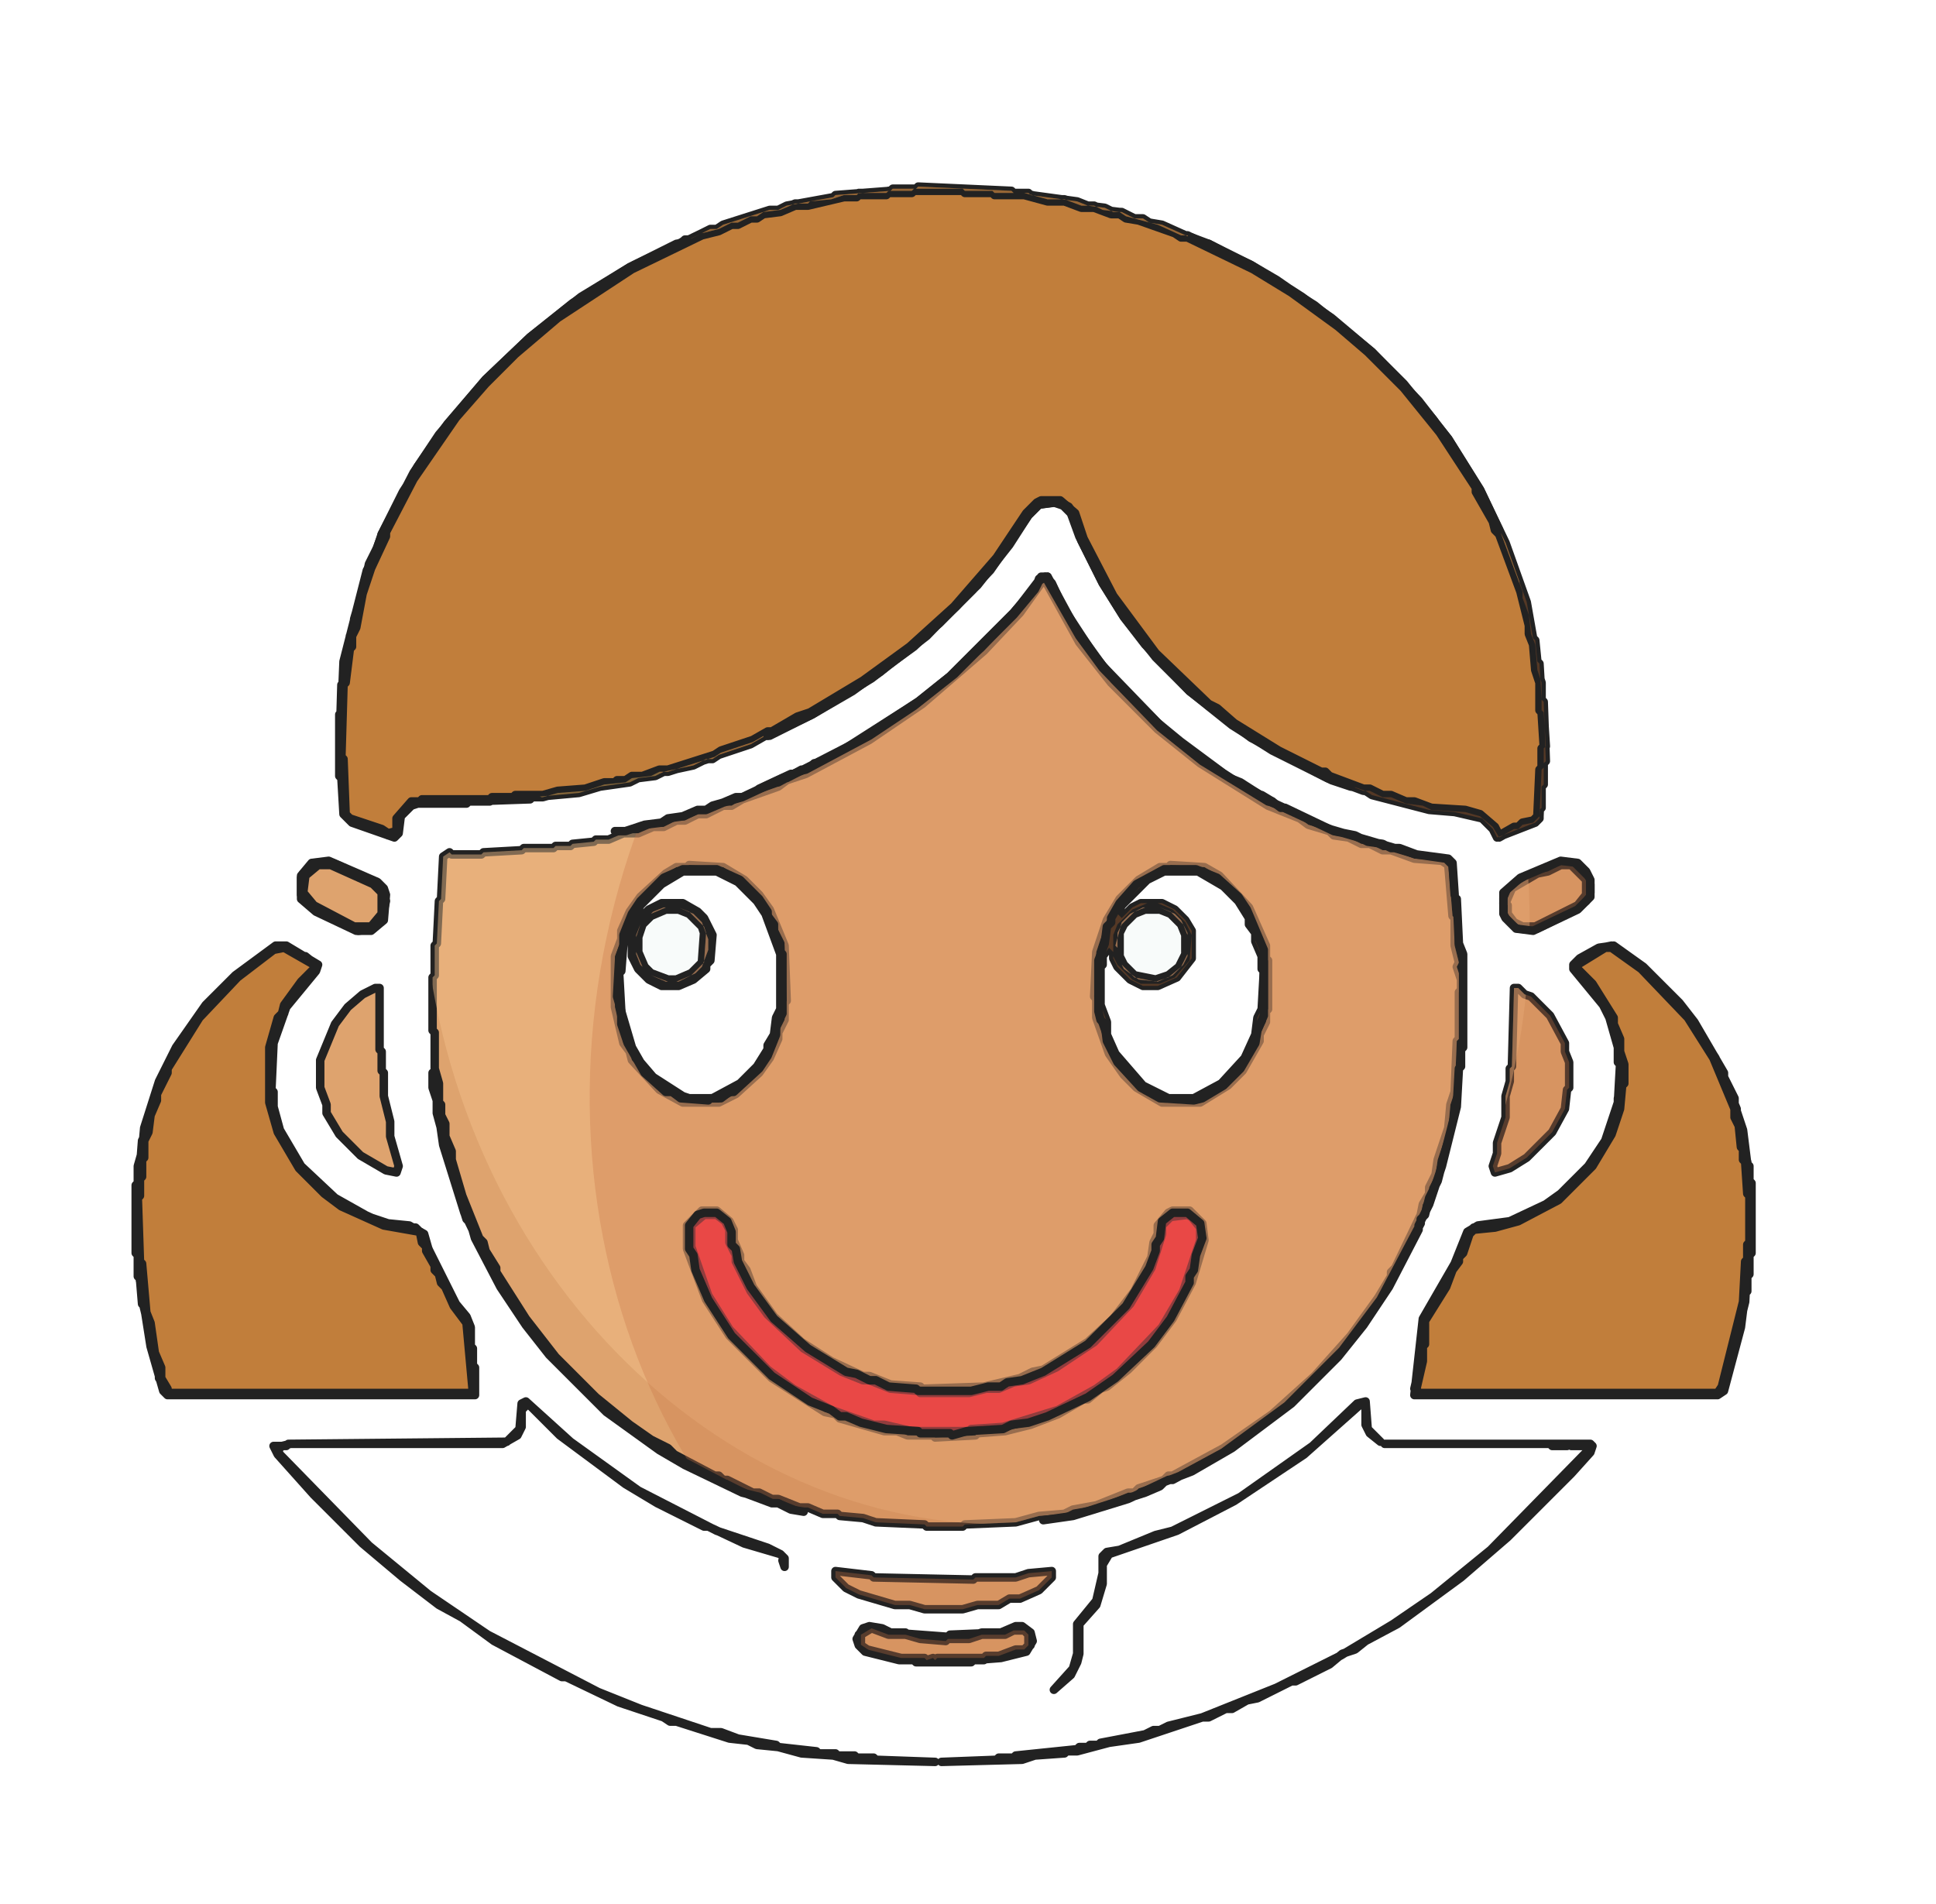
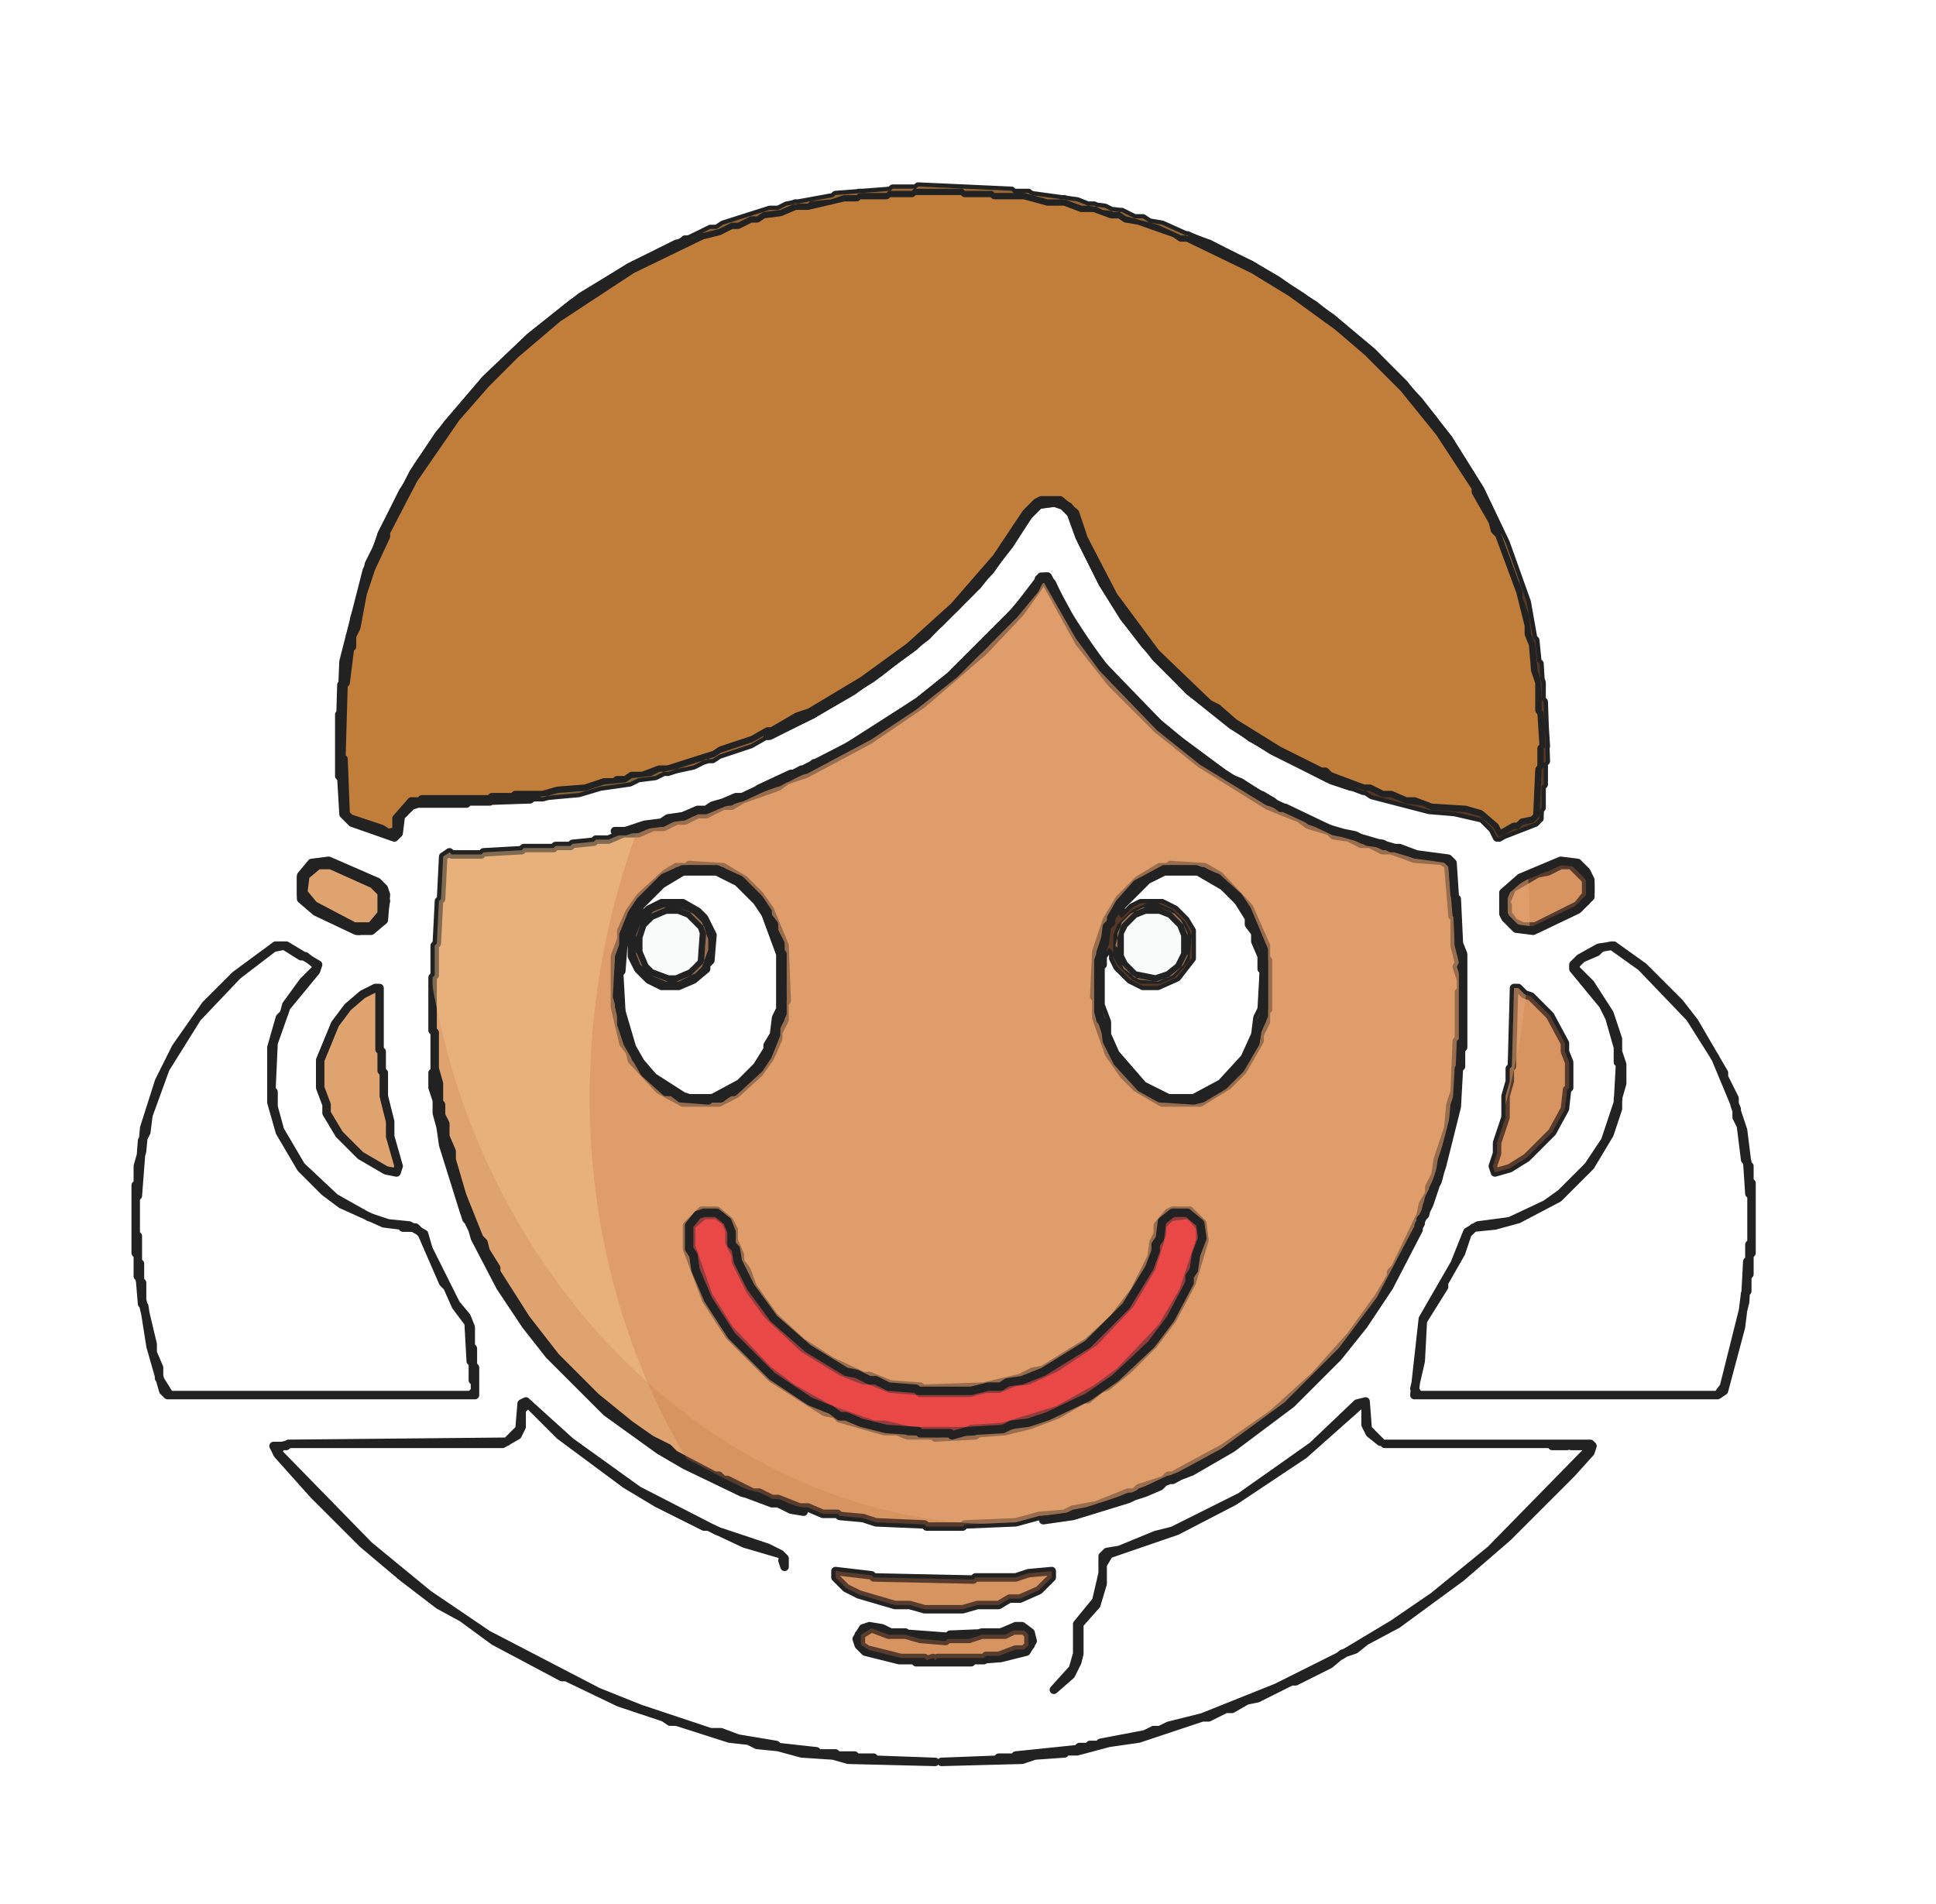
<svg xmlns="http://www.w3.org/2000/svg" xmlns:xlink="http://www.w3.org/1999/xlink" width="913" height="898" viewBox="0 0 913 898">
  <path d="M 540,429 L 535,431 L 530,436 L 528,440 L 528,451 L 530,455 L 535,460 L 545,462 L 551,460 L 556,456 L 559,450 L 559,441 L 557,436 L 552,431 L 547,429 Z M 314,429 L 307,432 L 303,436 L 301,442 L 301,449 L 304,456 L 307,459 L 315,462 L 319,462 L 326,459 L 331,454 L 332,440 L 331,437 L 325,431 L 320,429 Z" fill="#f8fbfa" stroke="#222" fill-rule="evenodd" stroke-width="4" stroke-linejoin="round" stroke-linecap="round" />
-   <path d="M 404,773 L 405,776 L 408,779 L 424,783 L 431,783 L 432,784 L 458,784 L 459,783 L 472,782 L 484,779 L 487,774 L 486,770 L 482,767 L 479,767 L 472,770 L 448,771 L 447,772 L 420,770 L 416,768 L 410,767 L 407,768 Z M 405,771 L 410,767 L 419,770 L 427,770 L 428,771 L 442,772 L 443,773 L 457,772 L 463,770 L 474,770 L 478,768 L 483,768 L 486,771 L 486,776 L 483,779 L 479,779 L 471,782 L 465,782 L 464,783 L 442,783 L 441,784 L 440,783 L 437,784 L 436,783 L 425,783 L 409,779 L 405,776 Z M 325,578 L 325,589 L 331,607 L 342,626 L 352,638 L 368,652 L 389,665 L 394,666 L 396,668 L 408,672 L 416,673 L 417,674 L 422,674 L 412,673 L 408,671 L 405,671 L 392,666 L 386,662 L 384,662 L 362,647 L 347,632 L 333,611 L 327,596 L 327,592 L 325,588 L 325,578 L 330,573 L 338,572 L 343,576 L 345,580 L 345,586 L 351,602 L 359,615 L 375,632 L 397,646 L 407,650 L 413,651 L 416,653 L 424,654 L 425,655 L 433,655 L 434,656 L 457,656 L 458,655 L 471,654 L 478,651 L 485,650 L 498,644 L 516,632 L 532,615 L 542,598 L 546,586 L 547,578 L 552,573 L 554,572 L 562,573 L 567,579 L 567,585 L 559,609 L 549,626 L 528,648 L 520,654 L 499,666 L 473,674 L 466,674 L 465,675 L 458,675 L 457,676 L 430,676 L 429,675 L 424,675 L 440,676 L 441,677 L 460,676 L 461,675 L 474,674 L 486,671 L 499,666 L 511,659 L 513,659 L 526,650 L 543,634 L 555,617 L 561,605 L 567,585 L 567,579 L 565,575 L 561,572 L 553,572 L 548,576 L 544,593 L 536,609 L 526,622 L 513,634 L 503,641 L 490,648 L 487,648 L 484,650 L 474,652 L 470,654 L 455,655 L 454,656 L 435,656 L 434,655 L 420,654 L 410,650 L 407,650 L 387,640 L 372,629 L 360,616 L 348,595 L 348,592 L 345,585 L 345,580 L 343,576 L 338,572 L 331,572 Z M 760,447 L 757,447 L 744,455 L 744,457 L 751,464 L 761,480 L 761,483 L 764,490 L 764,496 L 766,502 L 766,511 L 765,512 L 764,523 L 760,535 L 751,550 L 735,566 L 716,576 L 705,579 L 695,580 L 693,582 L 690,591 L 688,593 L 688,595 L 685,599 L 682,607 L 672,623 L 672,634 L 671,635 L 671,642 L 668,655 L 669,657 L 810,657 L 812,654 L 822,614 L 823,595 L 824,594 L 824,587 L 825,586 L 825,564 L 824,563 L 823,548 L 822,547 L 822,542 L 821,541 L 820,531 L 818,527 L 818,523 L 808,499 L 796,480 L 774,457 Z M 129,448 L 112,461 L 94,480 L 79,504 L 79,506 L 74,516 L 74,519 L 71,526 L 70,534 L 68,538 L 68,546 L 67,547 L 67,555 L 66,556 L 66,564 L 65,565 L 66,595 L 67,596 L 69,619 L 71,624 L 73,638 L 76,645 L 76,650 L 79,655 L 79,657 L 223,657 L 220,624 L 214,616 L 210,607 L 208,605 L 207,601 L 205,599 L 205,597 L 201,590 L 201,588 L 199,586 L 198,581 L 181,578 L 161,569 L 153,563 L 141,551 L 131,534 L 127,520 L 127,494 L 131,480 L 133,478 L 134,474 L 142,463 L 148,457 L 148,455 L 134,447 Z M 325,409 L 317,411 L 303,423 L 297,432 L 297,434 L 294,439 L 294,442 L 297,433 L 301,426 L 313,414 L 320,410 L 325,410 L 326,409 L 340,410 L 349,415 L 359,425 L 360,428 L 363,431 L 369,447 L 369,454 L 370,455 L 369,479 L 367,483 L 366,490 L 361,500 L 345,516 L 343,516 L 338,519 L 322,519 L 318,516 L 314,515 L 303,505 L 295,491 L 291,474 L 291,453 L 292,452 L 293,444 L 291,451 L 291,475 L 295,492 L 298,496 L 299,500 L 311,513 L 322,519 L 339,519 L 347,515 L 357,506 L 362,499 L 366,490 L 366,487 L 369,481 L 369,473 L 370,472 L 369,446 L 362,429 L 351,416 L 341,410 Z M 748,412 L 742,407 L 735,407 L 718,414 L 710,421 L 709,424 L 710,432 L 717,438 L 725,438 L 743,429 L 748,425 L 750,421 L 750,417 Z M 749,415 L 749,422 L 744,428 L 724,438 L 718,438 L 714,436 L 710,431 L 710,427 L 709,426 L 712,419 L 725,411 L 730,410 L 736,407 L 741,407 Z M 143,412 L 142,414 L 142,422 L 147,428 L 169,439 L 176,438 L 180,434 L 182,425 L 181,424 L 181,420 L 177,416 L 157,407 L 149,407 Z M 143,413 L 150,407 L 156,407 L 176,416 L 181,421 L 181,431 L 180,433 L 175,438 L 167,438 L 157,432 L 155,432 L 148,428 L 143,423 L 142,421 Z M 645,397 L 642,397 L 639,395 L 625,391 L 620,388 L 611,385 L 601,379 L 597,378 L 595,376 L 593,376 L 556,351 L 540,337 L 521,317 L 507,298 L 495,275 L 493,273 L 490,275 L 477,292 L 454,315 L 436,330 L 411,347 L 390,358 L 388,360 L 384,361 L 382,363 L 380,363 L 373,367 L 371,367 L 360,373 L 357,373 L 344,379 L 338,380 L 333,383 L 329,383 L 322,386 L 315,387 L 312,389 L 308,389 L 300,392 L 295,392 L 301,392 L 308,389 L 313,389 L 319,386 L 323,386 L 329,383 L 336,382 L 341,379 L 345,379 L 350,376 L 355,375 L 365,370 L 367,370 L 371,367 L 380,364 L 410,348 L 435,331 L 451,318 L 480,289 L 490,275 L 493,273 L 495,275 L 505,295 L 516,311 L 525,322 L 546,343 L 557,352 L 581,369 L 598,379 L 613,385 L 617,388 L 627,391 L 629,393 Z M 162,323 L 161,357 L 162,358 L 163,384 L 165,386 L 180,391 L 183,393 L 187,392 L 187,386 L 194,378 L 198,378 L 199,377 L 231,377 L 232,376 L 242,376 L 243,375 L 256,375 L 263,373 L 276,372 L 285,369 L 290,369 L 291,368 L 295,368 L 298,366 L 303,366 L 311,363 L 315,363 L 337,356 L 340,354 L 355,349 L 362,345 L 364,345 L 376,338 L 382,336 L 407,321 L 429,305 L 450,286 L 470,263 L 484,242 L 489,237 L 491,236 L 500,236 L 507,242 L 511,254 L 525,281 L 545,308 L 570,332 L 574,334 L 582,341 L 603,354 L 623,364 L 625,364 L 627,366 L 643,372 L 646,372 L 652,375 L 656,375 L 663,378 L 667,378 L 675,381 L 691,382 L 698,384 L 705,390 L 707,394 L 714,390 L 716,390 L 718,388 L 723,387 L 725,385 L 726,363 L 727,362 L 727,353 L 728,352 L 727,336 L 726,335 L 726,322 L 724,316 L 723,304 L 721,299 L 721,295 L 717,279 L 707,252 L 705,250 L 704,246 L 696,232 L 696,230 L 679,204 L 662,183 L 645,166 L 631,154 L 609,138 L 591,127 L 560,112 L 557,112 L 554,110 L 537,104 L 531,103 L 528,101 L 524,101 L 516,98 L 510,98 L 502,95 L 494,95 L 483,92 L 469,92 L 468,91 L 455,91 L 454,90 L 431,90 L 430,91 L 419,91 L 418,92 L 405,92 L 404,93 L 398,93 L 381,97 L 375,97 L 368,100 L 360,101 L 357,103 L 354,103 L 348,106 L 345,106 L 339,109 L 331,111 L 298,127 L 263,150 L 243,167 L 229,181 L 215,197 L 195,226 L 182,251 L 182,253 L 175,268 L 171,280 L 168,296 L 166,300 L 166,305 L 165,306 L 163,322 Z" fill="#c17e3b" stroke="#222" fill-rule="evenodd" stroke-width="4" stroke-linejoin="round" stroke-linecap="round" />
+   <path d="M 404,773 L 405,776 L 408,779 L 424,783 L 431,783 L 432,784 L 458,784 L 459,783 L 472,782 L 484,779 L 487,774 L 486,770 L 482,767 L 479,767 L 472,770 L 448,771 L 447,772 L 420,770 L 416,768 L 410,767 L 407,768 Z M 405,771 L 410,767 L 419,770 L 427,770 L 428,771 L 442,772 L 443,773 L 457,772 L 463,770 L 474,770 L 478,768 L 483,768 L 486,771 L 486,776 L 483,779 L 479,779 L 471,782 L 465,782 L 464,783 L 442,783 L 441,784 L 440,783 L 437,784 L 436,783 L 425,783 L 409,779 L 405,776 Z M 325,578 L 325,589 L 331,607 L 342,626 L 352,638 L 368,652 L 389,665 L 394,666 L 396,668 L 408,672 L 416,673 L 417,674 L 422,674 L 412,673 L 408,671 L 405,671 L 392,666 L 386,662 L 384,662 L 362,647 L 347,632 L 333,611 L 327,596 L 327,592 L 325,588 L 325,578 L 330,573 L 338,572 L 343,576 L 345,580 L 345,586 L 351,602 L 359,615 L 375,632 L 397,646 L 407,650 L 413,651 L 416,653 L 424,654 L 425,655 L 433,655 L 434,656 L 457,656 L 458,655 L 471,654 L 478,651 L 485,650 L 498,644 L 516,632 L 532,615 L 542,598 L 546,586 L 547,578 L 552,573 L 554,572 L 562,573 L 567,579 L 567,585 L 559,609 L 549,626 L 528,648 L 520,654 L 499,666 L 473,674 L 466,674 L 465,675 L 458,675 L 457,676 L 430,676 L 429,675 L 424,675 L 440,676 L 441,677 L 460,676 L 461,675 L 474,674 L 486,671 L 499,666 L 511,659 L 513,659 L 526,650 L 543,634 L 555,617 L 561,605 L 567,585 L 567,579 L 565,575 L 561,572 L 553,572 L 548,576 L 544,593 L 536,609 L 526,622 L 513,634 L 503,641 L 490,648 L 487,648 L 484,650 L 474,652 L 470,654 L 455,655 L 454,656 L 435,656 L 434,655 L 420,654 L 410,650 L 407,650 L 387,640 L 372,629 L 360,616 L 348,595 L 348,592 L 345,585 L 345,580 L 343,576 L 338,572 L 331,572 Z M 325,409 L 317,411 L 303,423 L 297,432 L 297,434 L 294,439 L 294,442 L 297,433 L 301,426 L 313,414 L 320,410 L 325,410 L 326,409 L 340,410 L 349,415 L 359,425 L 360,428 L 363,431 L 369,447 L 369,454 L 370,455 L 369,479 L 367,483 L 366,490 L 361,500 L 345,516 L 343,516 L 338,519 L 322,519 L 318,516 L 314,515 L 303,505 L 295,491 L 291,474 L 291,453 L 292,452 L 293,444 L 291,451 L 291,475 L 295,492 L 298,496 L 299,500 L 311,513 L 322,519 L 339,519 L 347,515 L 357,506 L 362,499 L 366,490 L 366,487 L 369,481 L 369,473 L 370,472 L 369,446 L 362,429 L 351,416 L 341,410 Z M 748,412 L 742,407 L 735,407 L 718,414 L 710,421 L 709,424 L 710,432 L 717,438 L 725,438 L 743,429 L 748,425 L 750,421 L 750,417 Z M 749,415 L 749,422 L 744,428 L 724,438 L 718,438 L 714,436 L 710,431 L 710,427 L 709,426 L 712,419 L 725,411 L 730,410 L 736,407 L 741,407 Z M 143,412 L 142,414 L 142,422 L 147,428 L 169,439 L 176,438 L 180,434 L 182,425 L 181,424 L 181,420 L 177,416 L 157,407 L 149,407 Z M 143,413 L 150,407 L 156,407 L 176,416 L 181,421 L 181,431 L 180,433 L 175,438 L 167,438 L 157,432 L 155,432 L 148,428 L 143,423 L 142,421 Z M 645,397 L 642,397 L 639,395 L 625,391 L 620,388 L 611,385 L 601,379 L 597,378 L 595,376 L 593,376 L 556,351 L 540,337 L 521,317 L 507,298 L 495,275 L 493,273 L 490,275 L 477,292 L 454,315 L 436,330 L 411,347 L 390,358 L 388,360 L 384,361 L 382,363 L 380,363 L 373,367 L 371,367 L 360,373 L 357,373 L 344,379 L 338,380 L 333,383 L 329,383 L 322,386 L 315,387 L 312,389 L 308,389 L 300,392 L 295,392 L 301,392 L 308,389 L 313,389 L 319,386 L 323,386 L 329,383 L 336,382 L 341,379 L 345,379 L 350,376 L 355,375 L 365,370 L 367,370 L 371,367 L 380,364 L 410,348 L 435,331 L 451,318 L 480,289 L 490,275 L 493,273 L 495,275 L 505,295 L 516,311 L 525,322 L 546,343 L 557,352 L 581,369 L 598,379 L 613,385 L 617,388 L 627,391 L 629,393 Z M 162,323 L 161,357 L 162,358 L 163,384 L 165,386 L 180,391 L 183,393 L 187,392 L 187,386 L 194,378 L 198,378 L 199,377 L 231,377 L 232,376 L 242,376 L 243,375 L 256,375 L 263,373 L 276,372 L 285,369 L 290,369 L 291,368 L 295,368 L 298,366 L 303,366 L 311,363 L 315,363 L 337,356 L 340,354 L 355,349 L 362,345 L 364,345 L 376,338 L 382,336 L 407,321 L 429,305 L 450,286 L 470,263 L 484,242 L 489,237 L 491,236 L 500,236 L 507,242 L 511,254 L 525,281 L 545,308 L 570,332 L 574,334 L 582,341 L 603,354 L 623,364 L 625,364 L 627,366 L 643,372 L 646,372 L 652,375 L 656,375 L 663,378 L 667,378 L 675,381 L 691,382 L 698,384 L 705,390 L 707,394 L 714,390 L 716,390 L 718,388 L 723,387 L 725,385 L 726,363 L 727,362 L 727,353 L 728,352 L 727,336 L 726,335 L 726,322 L 724,316 L 723,304 L 721,299 L 721,295 L 717,279 L 707,252 L 705,250 L 704,246 L 696,232 L 696,230 L 679,204 L 662,183 L 645,166 L 631,154 L 609,138 L 591,127 L 560,112 L 557,112 L 554,110 L 537,104 L 531,103 L 528,101 L 524,101 L 516,98 L 510,98 L 502,95 L 494,95 L 483,92 L 469,92 L 468,91 L 455,91 L 454,90 L 431,90 L 430,91 L 419,91 L 418,92 L 405,92 L 404,93 L 398,93 L 381,97 L 375,97 L 368,100 L 360,101 L 357,103 L 354,103 L 348,106 L 345,106 L 339,109 L 331,111 L 298,127 L 263,150 L 243,167 L 229,181 L 215,197 L 195,226 L 182,251 L 182,253 L 175,268 L 171,280 L 168,296 L 166,300 L 166,305 L 165,306 L 163,322 Z" fill="#c17e3b" stroke="#222" fill-rule="evenodd" stroke-width="4" stroke-linejoin="round" stroke-linecap="round" />
  <path d="M 406,771 L 406,776 L 409,778 L 425,782 L 436,782 L 437,783 L 440,782 L 441,783 L 442,782 L 464,782 L 465,781 L 471,781 L 479,778 L 483,778 L 485,776 L 485,771 L 483,769 L 478,769 L 474,771 L 463,771 L 457,773 L 447,773 L 446,774 L 434,773 L 427,771 L 419,771 L 411,768 Z M 394,741 L 394,744 L 399,749 L 405,752 L 422,757 L 429,757 L 436,759 L 454,759 L 461,757 L 471,757 L 476,754 L 481,754 L 490,750 L 496,744 L 496,741 L 485,742 L 479,744 L 460,744 L 459,745 L 412,744 L 411,743 Z M 716,466 L 714,466 L 713,503 L 712,504 L 712,510 L 710,517 L 710,527 L 706,539 L 706,544 L 704,550 L 705,553 L 712,551 L 720,546 L 732,534 L 738,523 L 739,514 L 740,513 L 740,501 L 738,496 L 738,492 L 731,479 L 722,470 L 719,469 Z M 177,466 L 171,469 L 164,475 L 158,483 L 151,500 L 151,513 L 154,521 L 154,525 L 160,535 L 170,545 L 182,552 L 187,553 L 188,550 L 184,536 L 184,529 L 181,517 L 181,506 L 180,505 L 180,496 L 179,495 L 179,466 Z M 539,428 L 533,431 L 529,435 L 526,446 L 527,447 L 527,451 L 530,457 L 537,462 L 546,463 L 553,460 L 558,455 L 560,451 L 560,440 L 557,434 L 554,431 L 547,428 Z M 540,428 L 547,428 L 552,430 L 558,436 L 560,441 L 560,450 L 557,456 L 551,461 L 545,463 L 535,461 L 529,455 L 527,451 L 527,440 L 529,436 L 535,430 Z M 313,428 L 308,430 L 302,436 L 300,441 L 300,450 L 302,455 L 307,460 L 314,463 L 320,463 L 328,459 L 331,456 L 334,448 L 334,443 L 331,435 L 327,431 L 320,428 Z M 314,428 L 320,428 L 325,430 L 332,437 L 333,440 L 332,454 L 326,460 L 319,463 L 315,463 L 307,460 L 303,456 L 300,449 L 300,442 L 302,436 L 307,431 Z M 748,415 L 741,408 L 736,408 L 730,411 L 725,412 L 713,419 L 710,426 L 711,427 L 711,431 L 714,435 L 718,437 L 724,437 L 744,427 L 748,422 Z M 144,413 L 143,421 L 148,427 L 167,437 L 175,437 L 180,431 L 180,421 L 176,417 L 156,408 L 150,408 Z M 493,274 L 491,275 L 481,289 L 464,307 L 435,332 L 410,349 L 380,365 L 371,368 L 367,371 L 350,377 L 345,380 L 341,380 L 333,384 L 329,384 L 323,387 L 319,387 L 313,390 L 308,390 L 301,393 L 294,393 L 287,396 L 281,396 L 280,397 L 270,398 L 269,399 L 262,399 L 261,400 L 247,400 L 246,401 L 228,402 L 227,403 L 213,403 L 212,402 L 209,404 L 208,424 L 207,425 L 206,445 L 205,446 L 205,460 L 204,461 L 204,486 L 205,487 L 205,504 L 207,511 L 207,520 L 208,521 L 208,526 L 210,530 L 210,536 L 213,543 L 213,547 L 218,564 L 226,584 L 228,586 L 229,590 L 234,598 L 234,600 L 248,622 L 262,640 L 281,659 L 297,672 L 307,679 L 315,683 L 318,686 L 337,696 L 339,696 L 341,698 L 343,698 L 355,704 L 358,704 L 364,707 L 367,707 L 377,711 L 381,711 L 388,714 L 395,714 L 396,715 L 407,716 L 413,718 L 436,719 L 437,720 L 454,720 L 455,719 L 479,718 L 490,715 L 502,714 L 506,712 L 517,710 L 532,704 L 535,704 L 537,702 L 549,698 L 551,696 L 553,696 L 577,683 L 600,667 L 620,649 L 637,630 L 650,612 L 656,602 L 656,600 L 658,598 L 670,573 L 671,568 L 674,563 L 674,560 L 677,554 L 678,547 L 683,532 L 684,521 L 686,515 L 687,491 L 688,490 L 688,468 L 689,467 L 689,462 L 687,456 L 688,454 L 686,446 L 686,433 L 685,432 L 683,408 L 680,406 L 667,405 L 656,401 L 652,401 L 646,398 L 642,398 L 636,395 L 629,394 L 627,392 L 617,389 L 613,386 L 598,380 L 566,360 L 546,344 L 524,322 L 509,303 Z M 324,578 L 331,571 L 338,571 L 344,576 L 346,580 L 346,585 L 349,592 L 349,595 L 352,599 L 355,607 L 365,621 L 378,633 L 392,642 L 407,649 L 410,649 L 420,653 L 434,654 L 435,655 L 464,654 L 481,650 L 487,647 L 492,646 L 513,633 L 525,622 L 535,609 L 543,593 L 544,586 L 546,582 L 546,578 L 551,572 L 553,571 L 561,571 L 567,577 L 568,585 L 562,605 L 553,622 L 544,634 L 532,646 L 522,654 L 519,655 L 513,660 L 511,660 L 499,667 L 486,672 L 474,675 L 461,676 L 460,677 L 441,678 L 440,677 L 428,677 L 423,675 L 417,675 L 396,669 L 394,667 L 389,666 L 364,650 L 344,630 L 333,613 L 324,589 Z M 552,408 L 568,409 L 575,413 L 589,428 L 597,446 L 597,452 L 598,453 L 598,476 L 597,477 L 597,482 L 594,488 L 594,491 L 586,505 L 579,512 L 566,520 L 548,520 L 536,513 L 530,507 L 523,497 L 517,480 L 517,471 L 516,470 L 517,449 L 522,434 L 528,424 L 537,415 L 547,409 L 551,409 Z M 325,408 L 341,409 L 351,415 L 358,422 L 363,429 L 370,446 L 371,472 L 370,473 L 370,481 L 367,487 L 367,490 L 363,499 L 358,506 L 347,516 L 339,520 L 322,520 L 311,514 L 298,500 L 297,496 L 294,492 L 290,475 L 290,451 L 293,443 L 293,439 L 297,430 L 302,423 L 314,412 L 319,409 L 324,409 Z" fill="#dea36e" stroke="#222" fill-rule="evenodd" stroke-width="4" stroke-linejoin="round" stroke-linecap="round" id="sunny-girl-skin" />
  <path d="M 751,682 L 750,681 L 653,681 L 731,681 L 732,682 L 739,682 L 740,681 L 741,682 L 746,682 L 748,681 L 750,683 L 703,731 L 676,753 L 657,766 L 632,781 L 602,796 L 567,810 L 551,814 L 547,816 L 544,816 L 540,818 L 519,822 L 518,823 L 514,823 L 513,824 L 509,824 L 508,825 L 479,828 L 478,829 L 471,829 L 470,830 L 444,831 L 482,830 L 488,828 L 502,827 L 503,826 L 508,826 L 523,822 L 537,820 L 567,810 L 570,810 L 578,806 L 581,806 L 588,802 L 593,801 L 609,793 L 611,793 L 627,785 L 633,780 L 639,778 L 644,774 L 659,766 L 689,744 L 711,725 L 741,695 L 750,685 Z M 644,661 L 640,662 L 619,682 L 585,706 L 553,722 L 545,724 L 528,731 L 522,732 L 520,734 L 520,742 L 517,755 L 508,766 L 508,780 L 506,787 L 497,797 L 505,790 L 508,784 L 509,780 L 509,766 L 517,757 L 520,747 L 520,738 L 523,733 L 555,722 L 582,708 L 615,686 L 642,662 L 644,664 L 644,672 L 646,676 L 651,680 L 645,674 Z M 129,682 L 131,686 L 148,705 L 171,728 L 190,744 L 207,757 L 218,763 L 233,774 L 265,791 L 267,791 L 292,803 L 313,810 L 316,812 L 319,812 L 344,820 L 353,821 L 357,823 L 367,824 L 378,827 L 393,828 L 400,830 L 441,831 L 413,830 L 412,829 L 404,829 L 403,828 L 395,828 L 394,827 L 386,827 L 385,826 L 367,824 L 366,823 L 348,820 L 340,817 L 335,817 L 302,806 L 282,798 L 230,771 L 202,752 L 174,729 L 132,686 L 131,684 L 133,682 L 137,681 L 237,681 L 244,677 L 246,673 L 246,665 L 249,662 L 264,677 L 295,700 L 310,709 L 332,720 L 334,720 L 351,728 L 368,733 L 370,735 L 369,736 L 370,739 L 370,735 L 368,733 L 362,730 L 338,722 L 301,703 L 269,680 L 248,661 L 246,662 L 245,674 L 239,680 L 136,681 L 135,682 Z M 761,446 L 754,447 L 745,452 L 742,455 L 742,457 L 756,474 L 759,480 L 763,494 L 763,501 L 764,502 L 763,520 L 757,538 L 749,550 L 736,563 L 729,568 L 712,576 L 697,578 L 692,581 L 686,596 L 671,622 L 667,658 L 810,658 L 813,656 L 821,626 L 823,610 L 824,609 L 824,602 L 825,601 L 825,592 L 826,591 L 826,558 L 825,557 L 825,550 L 824,549 L 822,533 L 818,521 L 818,518 L 813,508 L 813,506 L 799,482 L 792,473 L 775,456 Z M 760,446 L 774,456 L 797,480 L 809,499 L 819,523 L 819,527 L 821,531 L 823,547 L 824,548 L 825,563 L 826,564 L 826,586 L 825,587 L 825,594 L 824,595 L 823,614 L 813,654 L 810,658 L 669,658 L 667,655 L 670,642 L 671,623 L 681,607 L 681,605 L 689,591 L 692,582 L 695,579 L 705,578 L 716,575 L 735,565 L 750,550 L 759,535 L 763,523 L 763,518 L 765,511 L 765,502 L 763,496 L 763,490 L 759,478 L 750,464 L 743,457 L 743,455 L 746,452 L 753,449 L 755,447 Z M 130,446 L 111,460 L 97,474 L 83,494 L 75,510 L 68,532 L 67,543 L 65,550 L 65,558 L 64,559 L 64,591 L 65,592 L 65,602 L 66,603 L 67,615 L 68,616 L 71,635 L 77,656 L 79,658 L 224,658 L 224,645 L 223,644 L 223,636 L 222,635 L 222,626 L 220,621 L 215,615 L 202,589 L 200,582 L 193,578 L 183,577 L 174,574 L 158,565 L 142,550 L 132,533 L 129,522 L 129,515 L 128,514 L 129,492 L 135,475 L 149,458 L 150,455 L 135,446 Z M 129,447 L 134,446 L 142,451 L 144,451 L 149,455 L 149,457 L 143,463 L 135,474 L 134,478 L 132,480 L 128,494 L 128,520 L 132,534 L 142,551 L 153,562 L 161,568 L 181,577 L 189,578 L 190,579 L 196,579 L 199,582 L 209,605 L 211,607 L 215,616 L 221,624 L 222,642 L 223,643 L 223,651 L 224,652 L 224,656 L 222,658 L 80,658 L 75,650 L 75,645 L 72,638 L 72,634 L 67,613 L 67,605 L 66,604 L 66,596 L 65,595 L 65,583 L 64,582 L 64,565 L 65,564 L 67,538 L 69,534 L 70,526 L 78,504 L 93,480 L 112,460 Z M 554,410 L 553,411 L 547,411 L 543,414 L 541,414 L 528,427 L 524,434 L 524,437 L 522,439 L 519,451 L 518,470 L 519,471 L 519,478 L 522,486 L 522,489 L 529,503 L 538,512 L 546,517 L 549,518 L 565,518 L 576,512 L 585,503 L 589,497 L 596,476 L 596,453 L 595,452 L 595,447 L 592,441 L 592,438 L 584,424 L 577,417 L 567,411 Z M 541,426 L 546,426 L 553,429 L 559,435 L 562,441 L 561,453 L 554,461 L 547,464 L 538,464 L 534,462 L 527,455 L 525,451 L 525,441 L 527,436 L 534,429 Z M 549,411 L 565,411 L 577,418 L 584,425 L 589,433 L 589,436 L 592,440 L 592,444 L 595,451 L 595,457 L 596,458 L 595,476 L 593,480 L 592,488 L 587,499 L 576,511 L 563,518 L 551,518 L 539,512 L 526,497 L 522,488 L 522,482 L 519,474 L 519,456 L 520,455 L 520,451 L 523,447 L 525,449 L 525,452 L 527,456 L 533,462 L 539,465 L 546,465 L 555,461 L 562,452 L 562,439 L 559,434 L 554,429 L 548,426 L 538,426 L 534,428 L 529,433 L 527,431 L 529,427 L 541,415 Z M 326,410 L 325,411 L 320,411 L 313,415 L 300,429 L 295,440 L 292,453 L 292,474 L 296,491 L 301,501 L 310,511 L 322,518 L 338,518 L 343,515 L 345,515 L 358,503 L 365,490 L 366,483 L 368,479 L 368,473 L 369,472 L 369,455 L 368,454 L 368,447 L 365,441 L 365,438 L 358,425 L 349,416 L 340,411 Z M 315,426 L 322,427 L 326,429 L 333,436 L 335,440 L 335,450 L 333,455 L 327,461 L 322,464 L 312,464 L 306,461 L 301,456 L 301,454 L 298,449 L 298,442 L 301,435 L 307,429 Z M 322,411 L 338,411 L 348,416 L 357,425 L 361,431 L 368,450 L 368,476 L 366,480 L 365,488 L 362,493 L 362,495 L 357,503 L 349,511 L 336,518 L 325,518 L 322,517 L 308,508 L 302,501 L 298,494 L 293,477 L 292,459 L 293,458 L 294,445 L 296,443 L 298,445 L 298,451 L 301,457 L 306,462 L 312,465 L 320,465 L 327,462 L 333,457 L 333,455 L 335,453 L 336,441 L 332,433 L 329,430 L 322,426 L 312,426 L 306,429 L 302,433 L 300,431 L 302,427 L 312,417 Z M 600,378 L 580,367 L 549,344 L 525,320 L 516,309 L 501,286 L 494,272 L 491,272 L 489,276 L 478,289 L 448,319 L 433,331 L 397,354 L 375,365 L 373,365 L 358,372 L 367,369 L 369,367 L 382,362 L 384,360 L 386,360 L 399,353 L 436,329 L 454,314 L 476,292 L 489,275 L 493,272 L 496,275 L 502,288 L 510,301 L 522,317 L 540,336 L 568,359 L 593,375 L 595,375 Z M 162,312 L 161,336 L 160,337 L 160,366 L 161,367 L 162,384 L 166,388 L 186,395 L 188,393 L 189,385 L 194,380 L 197,379 L 220,379 L 221,378 L 250,377 L 251,376 L 273,374 L 283,371 L 297,369 L 301,367 L 309,366 L 313,364 L 327,361 L 333,358 L 336,358 L 339,356 L 354,351 L 361,347 L 363,347 L 383,337 L 411,320 L 437,300 L 467,269 L 485,243 L 490,238 L 498,237 L 501,238 L 506,243 L 510,255 L 520,275 L 530,291 L 540,304 L 561,326 L 590,348 L 626,367 L 644,373 L 647,375 L 674,382 L 686,383 L 699,386 L 704,391 L 706,395 L 724,388 L 726,386 L 726,382 L 727,381 L 727,371 L 728,370 L 728,360 L 729,359 L 728,331 L 727,330 L 726,313 L 725,312 L 724,302 L 723,301 L 720,284 L 710,256 L 698,231 L 683,207 L 669,189 L 647,166 L 620,144 L 590,125 L 570,115 L 568,115 L 548,106 L 542,105 L 539,103 L 535,103 L 529,100 L 525,100 L 521,98 L 513,97 L 508,95 L 486,92 L 485,91 L 478,91 L 477,90 L 433,88 L 432,89 L 421,89 L 420,90 L 394,92 L 393,93 L 371,97 L 367,99 L 363,99 L 341,106 L 338,108 L 335,108 L 325,113 L 323,113 L 321,115 L 319,115 L 297,126 L 270,143 L 250,159 L 229,179 L 211,200 L 197,220 L 180,252 L 176,264 L 173,269 Z M 161,323 L 162,322 L 162,316 L 165,305 L 165,300 L 167,296 L 167,292 L 174,268 L 181,253 L 181,251 L 194,226 L 214,197 L 228,181 L 243,166 L 263,149 L 298,126 L 331,110 L 339,108 L 345,105 L 348,105 L 354,102 L 357,102 L 360,100 L 368,99 L 375,96 L 381,96 L 382,95 L 392,94 L 398,92 L 404,92 L 405,91 L 418,91 L 419,90 L 430,90 L 431,89 L 454,89 L 455,90 L 468,90 L 469,91 L 483,91 L 494,94 L 502,94 L 510,97 L 516,97 L 520,99 L 528,100 L 531,102 L 546,106 L 557,111 L 560,111 L 591,126 L 609,137 L 631,153 L 645,165 L 663,183 L 680,204 L 697,230 L 697,232 L 699,234 L 705,246 L 705,248 L 708,252 L 718,279 L 718,282 L 721,290 L 722,299 L 724,304 L 725,316 L 727,322 L 727,335 L 728,336 L 729,352 L 728,353 L 728,362 L 727,363 L 726,385 L 723,388 L 718,389 L 716,391 L 714,391 L 707,395 L 704,390 L 698,385 L 691,383 L 675,382 L 671,380 L 663,379 L 656,376 L 652,376 L 646,373 L 643,373 L 627,367 L 625,365 L 623,365 L 603,355 L 591,348 L 570,333 L 544,308 L 524,281 L 510,254 L 506,242 L 504,239 L 500,237 L 491,237 L 485,242 L 471,263 L 451,286 L 429,306 L 407,322 L 382,337 L 378,338 L 364,346 L 362,346 L 355,350 L 340,355 L 337,357 L 315,364 L 311,364 L 307,366 L 298,367 L 295,369 L 285,370 L 276,373 L 263,374 L 256,376 L 243,376 L 242,377 L 232,377 L 231,378 L 199,378 L 198,379 L 194,379 L 188,386 L 188,392 L 186,394 L 183,394 L 180,392 L 165,387 L 162,384 L 161,358 L 160,357 Z" fill="#655039" stroke="#222" fill-rule="evenodd" stroke-width="4" stroke-linejoin="round" stroke-linecap="round" id="sunny-girl-hair" />
  <path d="M 326,578 L 326,588 L 334,611 L 344,627 L 362,646 L 374,655 L 392,665 L 412,672 L 417,672 L 430,675 L 457,675 L 458,674 L 473,673 L 499,665 L 517,655 L 528,647 L 548,626 L 558,609 L 566,585 L 566,579 L 562,574 L 560,573 L 552,574 L 548,578 L 548,582 L 543,598 L 533,615 L 516,633 L 498,645 L 485,651 L 478,652 L 471,655 L 465,655 L 457,657 L 434,657 L 433,656 L 420,655 L 410,651 L 407,651 L 397,647 L 379,636 L 362,620 L 354,609 L 347,595 L 347,592 L 344,586 L 344,580 L 342,576 L 338,573 L 332,573 Z" fill="#ea3d35" stroke="#222" fill-rule="evenodd" stroke-width="4" stroke-linejoin="round" stroke-linecap="round" id="sunny-girl-outfit" />
  <defs>
    <clipPath id="sunny-girl-hair-clip">
      <use xlink:href="#sunny-girl-hair" />
    </clipPath>
    <clipPath id="sunny-girl-skin-clip">
      <use xlink:href="#sunny-girl-skin" />
    </clipPath>
    <clipPath id="sunny-girl-outfit-clip">
      <use xlink:href="#sunny-girl-outfit" />
    </clipPath>
  </defs>
  <g clip-path="url(#sunny-girl-hair-clip)">
    <ellipse cx="460" cy="210" rx="280" ry="220" fill="#f6b454" opacity="0.45" transform="rotate(-12 460 210)" />
    <ellipse cx="540" cy="260" rx="260" ry="240" fill="#c86b2c" opacity="0.3" transform="rotate(15 540 260)" />
  </g>
  <g clip-path="url(#sunny-girl-skin-clip)">
    <ellipse cx="460" cy="420" rx="260" ry="300" fill="#f3c28c" opacity="0.45" transform="rotate(-10 460 420)" />
    <ellipse cx="560" cy="500" rx="280" ry="320" fill="#c87345" opacity="0.32" transform="rotate(12 560 500)" />
  </g>
  <g clip-path="url(#sunny-girl-outfit-clip)">
    <ellipse cx="460" cy="640" rx="260" ry="200" fill="#ff7766" opacity="0.38" transform="rotate(-8 460 640)" />
    <ellipse cx="540" cy="660" rx="280" ry="210" fill="#d43040" opacity="0.3" transform="rotate(10 540 660)" />
  </g>
  <path d="M 325,578 L 325,589 L 327,592 L 328,599 L 334,613 L 345,630 L 364,649 L 382,661 L 392,665 L 396,668 L 399,668 L 406,671 L 418,674 L 433,675 L 434,676 L 448,676 L 449,677 L 456,675 L 473,674 L 477,672 L 485,671 L 494,668 L 513,659 L 526,650 L 543,634 L 552,622 L 561,605 L 561,602 L 563,599 L 564,592 L 567,584 L 566,577 L 560,572 L 553,572 L 548,576 L 547,584 L 545,587 L 545,590 L 542,598 L 531,616 L 513,634 L 492,647 L 482,651 L 475,652 L 472,654 L 466,654 L 458,656 L 433,656 L 432,655 L 419,654 L 413,651 L 410,651 L 404,648 L 399,647 L 381,636 L 365,622 L 354,607 L 348,595 L 347,589 L 345,587 L 345,581 L 343,576 L 338,572 L 332,572 L 329,573 Z" fill="none" stroke="#222" stroke-width="4" stroke-linejoin="round" stroke-linecap="round" />
  <path d="M 204,506 L 204,513 L 206,519 L 206,525 L 207,526 L 209,540 L 220,575 L 222,577 L 224,584 L 236,607 L 248,625 L 259,639 L 286,666 L 311,684 L 323,691 L 350,704 L 358,706 L 364,709 L 367,709 L 373,712 L 379,713 L 373,712 L 367,709 L 364,709 L 348,703 L 312,684 L 287,666 L 257,636 L 247,623 L 233,601 L 219,572 L 209,540 L 209,536 L 206,525 L 206,519 L 204,513 Z" fill="none" stroke="#222" stroke-width="4" stroke-linejoin="round" stroke-linecap="round" />
  <path d="M 687,424 L 688,445 L 690,450 L 690,494 L 689,495 L 689,503 L 688,504 L 687,522 L 678,557 L 674,565 L 672,573 L 670,575 L 670,577 L 651,613 L 633,637 L 607,663 L 577,685 L 553,698 L 551,698 L 532,707 L 506,715 L 492,717 L 506,715 L 540,704 L 547,701 L 549,699 L 562,694 L 581,683 L 609,662 L 631,640 L 643,625 L 655,607 L 669,580 L 669,578 L 674,568 L 680,550 L 687,522 L 688,504 L 689,503 L 689,495 L 690,494 L 690,450 L 688,445 Z" fill="none" stroke="#222" stroke-width="4" stroke-linejoin="round" stroke-linecap="round" />
  <path d="M 549,410 L 536,417 L 528,426 L 524,433 L 524,435 L 522,437 L 521,445 L 518,453 L 518,477 L 519,481 L 521,483 L 522,491 L 527,501 L 538,513 L 547,518 L 563,519 L 567,518 L 577,512 L 585,504 L 592,492 L 593,486 L 596,479 L 596,448 L 588,429 L 584,423 L 574,414 L 564,410 Z" fill="none" stroke="#222" stroke-width="4" stroke-linejoin="round" stroke-linecap="round" />
  <path d="M 322,410 L 313,414 L 302,425 L 298,431 L 294,441 L 294,446 L 292,452 L 291,470 L 293,477 L 293,483 L 296,492 L 304,506 L 314,515 L 317,515 L 321,518 L 334,519 L 335,518 L 340,518 L 344,515 L 346,515 L 358,504 L 362,498 L 366,488 L 366,484 L 369,478 L 369,450 L 368,449 L 368,445 L 365,439 L 365,436 L 362,432 L 362,430 L 358,424 L 349,415 L 338,410 Z" fill="none" stroke="#222" stroke-width="4" stroke-linejoin="round" stroke-linecap="round" />
  <path d="M 748,411 L 744,407 L 736,406 L 717,414 L 709,421 L 709,431 L 710,433 L 715,438 L 723,439 L 744,429 L 750,423 L 750,415 Z" fill="none" stroke="#222" stroke-width="4" stroke-linejoin="round" stroke-linecap="round" />
  <path d="M 142,413 L 142,424 L 149,430 L 168,439 L 175,439 L 181,434 L 182,422 L 181,419 L 178,416 L 155,406 L 147,407 Z" fill="none" stroke="#222" stroke-width="4" stroke-linejoin="round" stroke-linecap="round" />
  <path d="M 290,392 L 295,392 L 304,389 L 312,388 L 315,386 L 322,385 L 329,382 L 333,382 L 336,380 L 350,376 L 365,369 L 367,369 L 378,363 L 380,363 L 410,347 L 431,333 L 450,318 L 478,290 L 488,278 L 490,274 L 493,272 L 509,300 L 520,315 L 547,343 L 567,359 L 598,378 L 600,378 L 604,381 L 606,381 L 629,392 L 639,394 L 645,397 L 652,398 L 656,400 L 660,400 L 668,403 L 682,405 L 685,408 L 686,422 L 685,407 L 683,405 L 668,403 L 627,391 L 599,378 L 585,369 L 580,367 L 560,353 L 549,344 L 520,314 L 507,296 L 494,272 L 490,273 L 489,276 L 478,289 L 448,319 L 433,331 L 404,350 L 371,367 L 369,367 L 350,376 L 347,376 L 333,382 L 329,382 L 322,385 L 315,386 L 312,388 L 304,389 L 295,392 Z" fill="none" stroke="#222" stroke-width="4" stroke-linejoin="round" stroke-linecap="round" />
  <path d="M 362,347 L 383,337 L 402,326 L 431,305 L 461,276 L 476,257 L 485,243 L 490,238 L 497,237 L 501,238 L 505,242 L 509,253 L 520,275 L 530,291 L 545,310 L 561,326 L 581,342 L 600,354 L 628,368 L 637,371 L 628,368 L 602,355 L 583,343 L 566,330 L 543,307 L 531,292 L 519,273 L 509,253 L 505,241 L 503,239 L 497,237 L 489,238 L 486,241 L 476,257 L 459,278 L 443,294 L 415,317 L 395,330 Z" fill="none" stroke="#222" stroke-width="4" stroke-linejoin="round" stroke-linecap="round" />
  <path d="M 324,113 L 297,126 L 274,140 L 250,159 L 229,179 L 207,205 L 195,223 L 180,252 L 180,254 L 174,266 L 173,271 L 181,250 L 190,232 L 206,207 L 224,185 L 247,162 L 276,139 L 299,125 Z" fill="none" stroke="#222" stroke-width="4" stroke-linejoin="round" stroke-linecap="round" />
  <path d="M 562,112 L 570,115 L 600,131 L 614,140 L 641,161 L 665,185 L 676,198 L 698,231 L 707,250 L 698,231 L 683,207 L 662,181 L 647,166 L 628,150 L 602,132 L 590,125 Z" fill="none" stroke="#222" stroke-width="4" stroke-linejoin="round" stroke-linecap="round" />
</svg>
